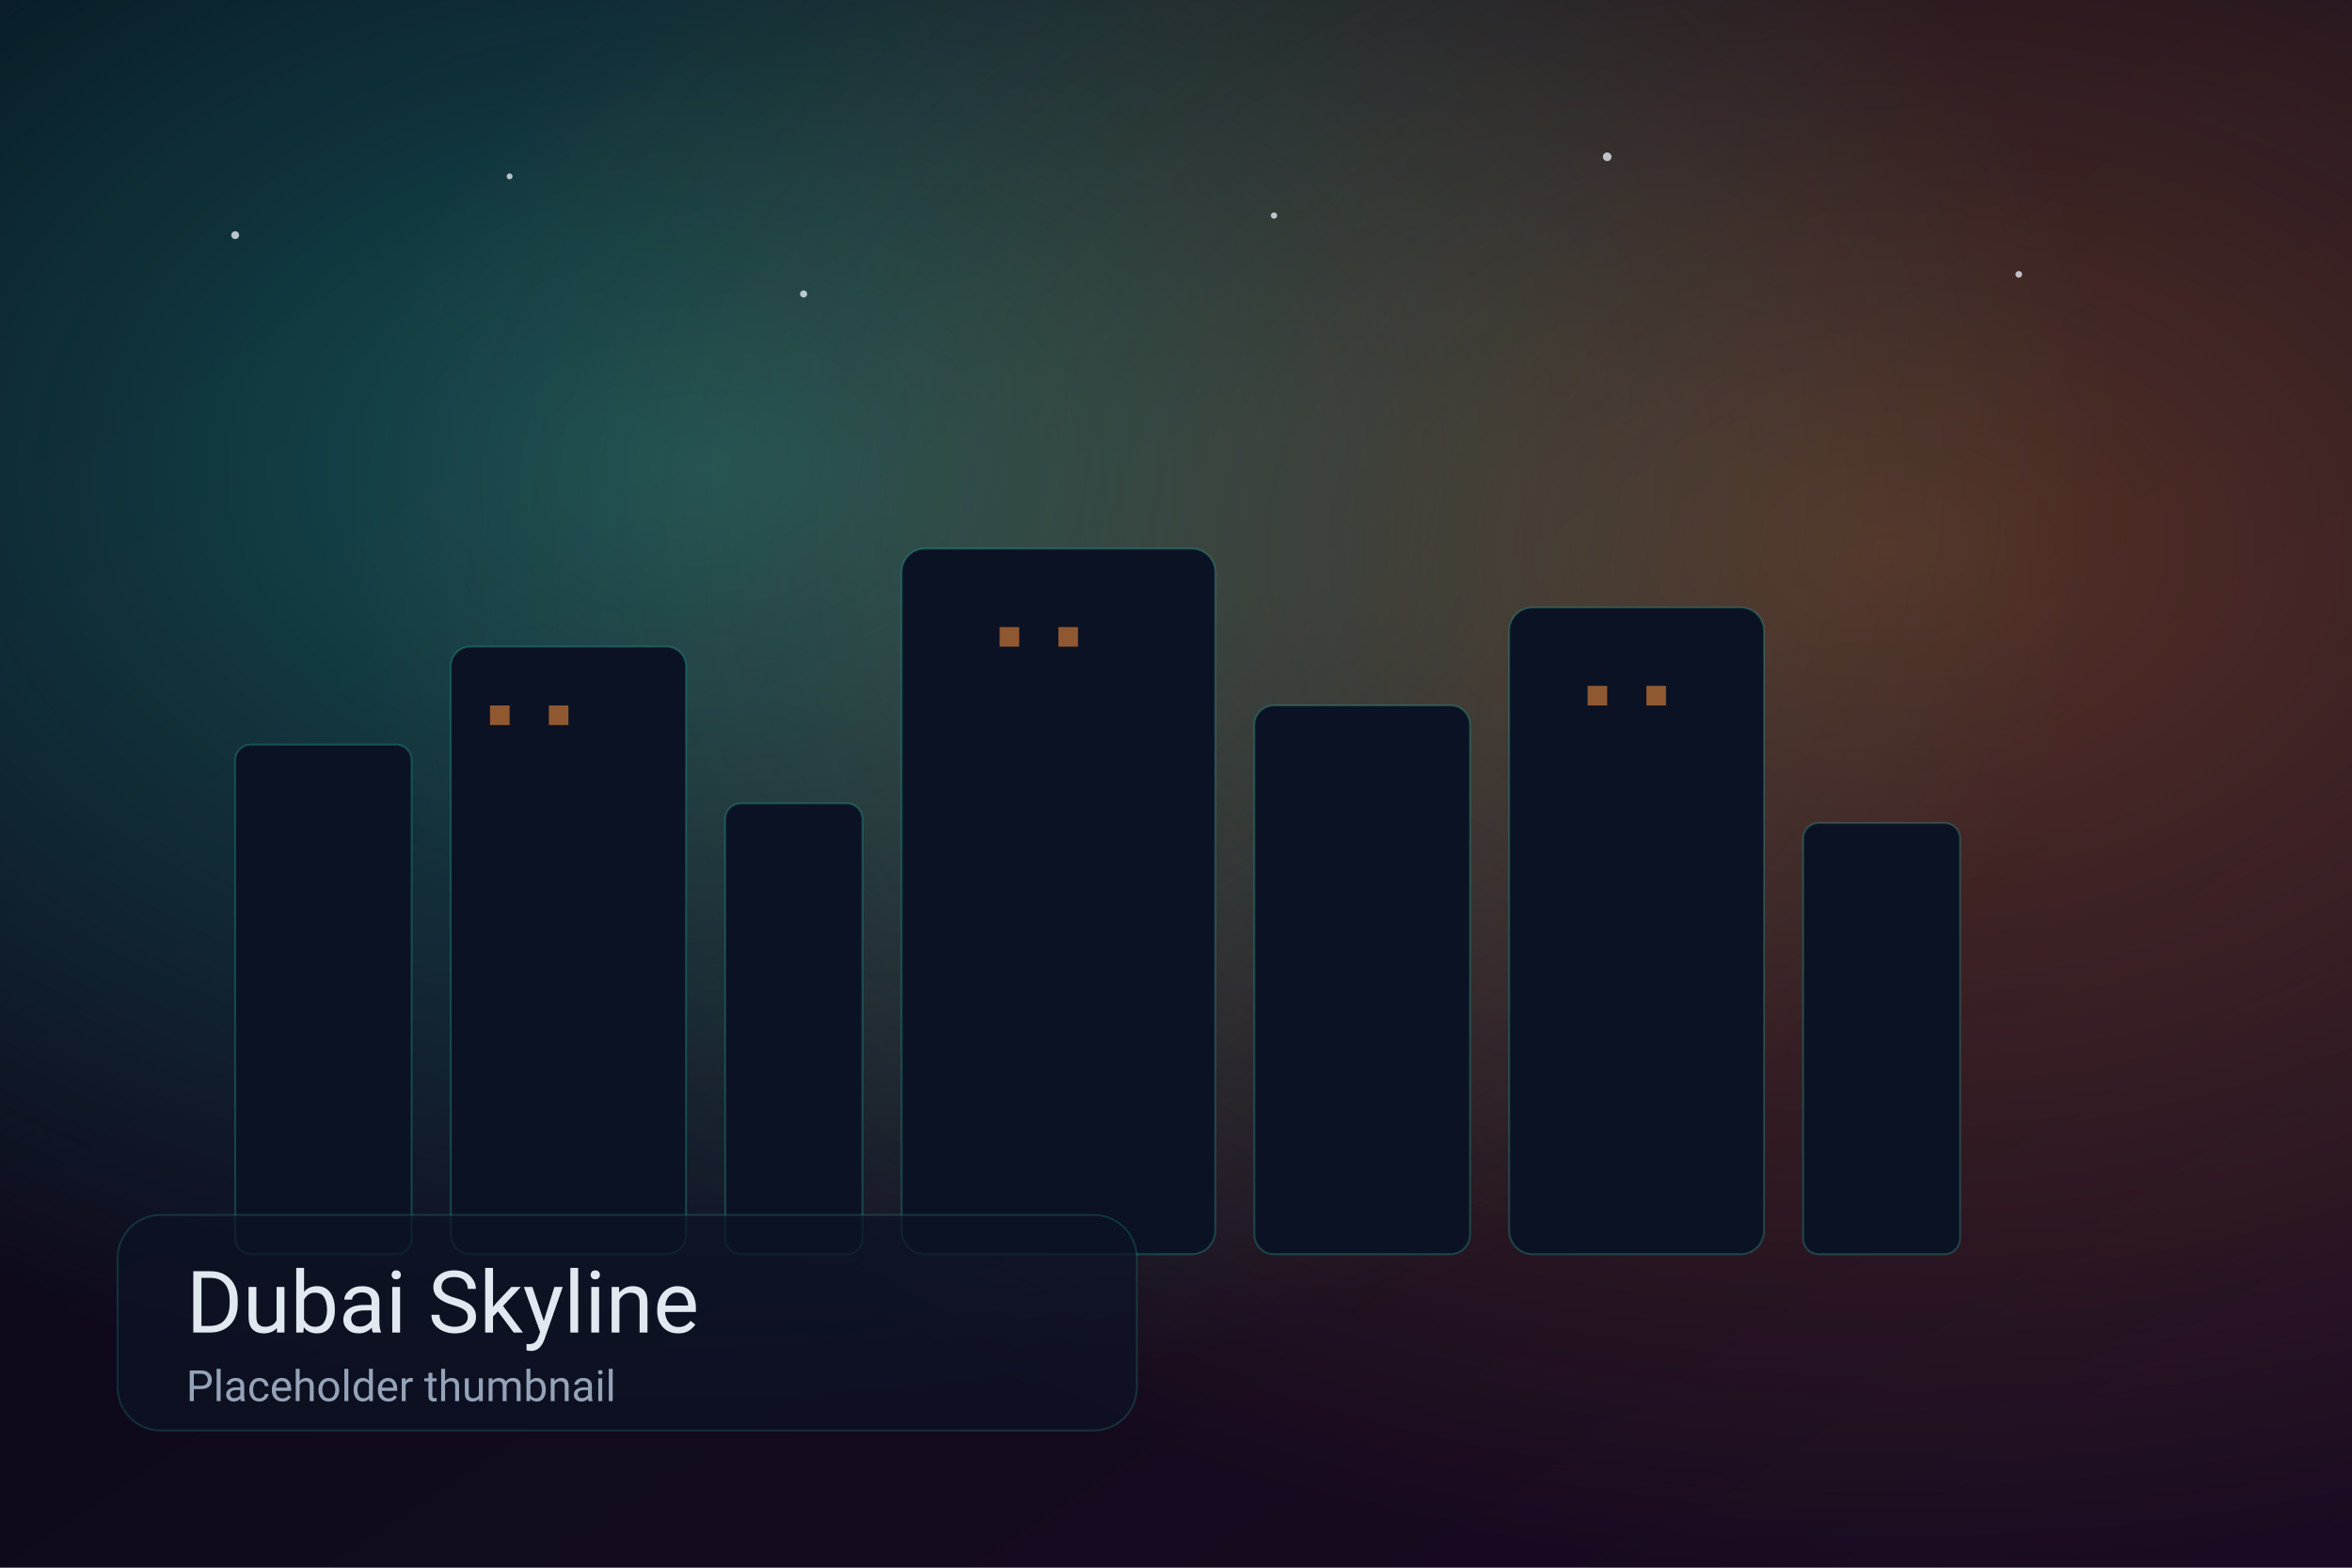
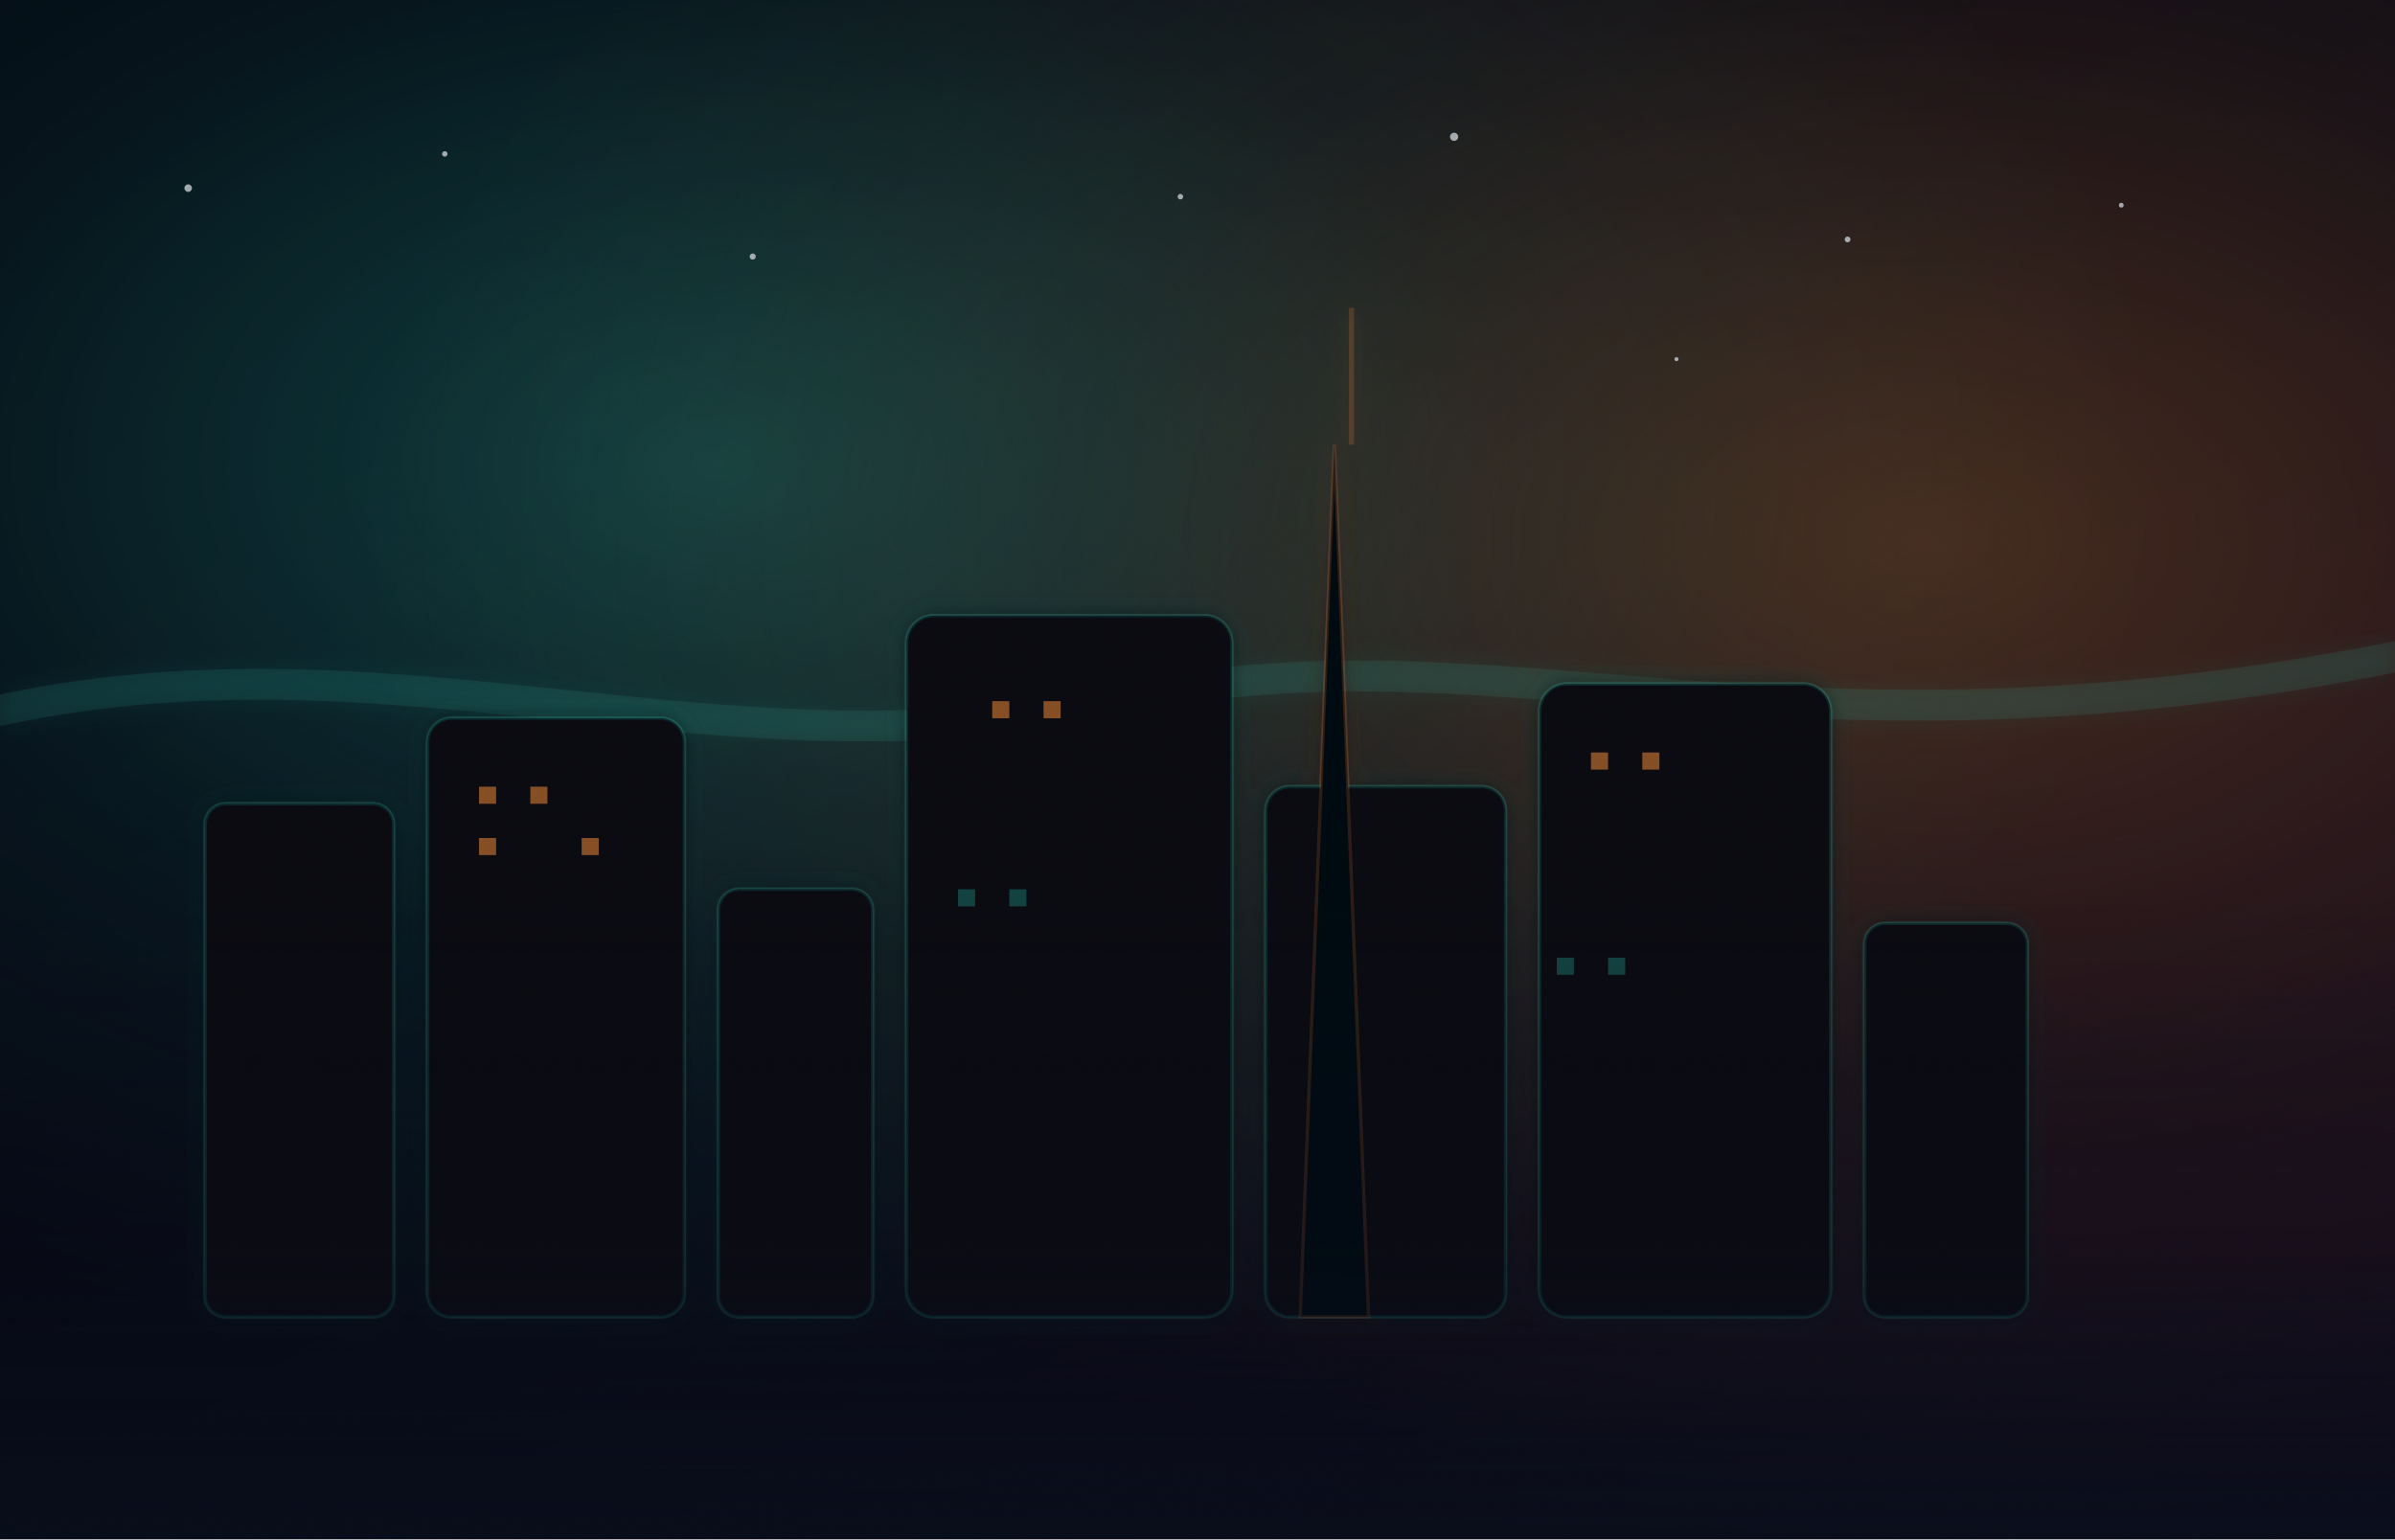
- <svg xmlns="http://www.w3.org/2000/svg" width="1200" height="800" viewBox="0 0 1200 800">
+ <svg xmlns="http://www.w3.org/2000/svg" width="1400" height="900" viewBox="0 0 1400 900">
  <defs>
-     <linearGradient id="bg" x1="0" y1="0" x2="1" y2="1">
-       <stop offset="0" stop-color="#050816" />
+     <linearGradient id="sky" x1="0" y1="0" x2="1" y2="1">
+       <stop offset="0" stop-color="#030712" />
+       <stop offset="0.55" stop-color="#090a1a" />
      <stop offset="1" stop-color="#1b0b22" />
    </linearGradient>
-     <radialGradient id="glowTeal" cx="30%" cy="30%" r="60%">
+     <radialGradient id="neonTeal" cx="30%" cy="30%" r="60%">
      <stop offset="0" stop-color="#2dd4bf" stop-opacity="0.35" />
+       <stop offset="0.55" stop-color="#2dd4bf" stop-opacity="0.10" />
      <stop offset="1" stop-color="#2dd4bf" stop-opacity="0" />
    </radialGradient>
-     <radialGradient id="glowOrange" cx="80%" cy="35%" r="65%">
-       <stop offset="0" stop-color="#fb923c" stop-opacity="0.28" />
+     <radialGradient id="neonOrange" cx="80%" cy="35%" r="65%">
+       <stop offset="0" stop-color="#fb923c" stop-opacity="0.32" />
+       <stop offset="0.55" stop-color="#fb923c" stop-opacity="0.10" />
      <stop offset="1" stop-color="#fb923c" stop-opacity="0" />
    </radialGradient>
+     <linearGradient id="haze" x1="0" y1="1" x2="0" y2="0">
+       <stop offset="0" stop-color="#0b1223" stop-opacity="0.85" />
+       <stop offset="0.45" stop-color="#0b1223" stop-opacity="0.25" />
+       <stop offset="1" stop-color="#0b1223" stop-opacity="0" />
+     </linearGradient>
+     <filter id="softGlow" x="-20%" y="-20%" width="140%" height="140%">
+       <feGaussianBlur stdDeviation="6" result="b" />
+       <feColorMatrix in="b" type="matrix" values="         1 0 0 0 0         0 1 0 0 0         0 0 1 0 0         0 0 0 .65 0" result="g" />
+       <feMerge>
+         <feMergeNode in="g" />
+         <feMergeNode in="SourceGraphic" />
+       </feMerge>
+     </filter>
+     <filter id="grain" x="-10%" y="-10%" width="120%" height="120%">
+       <feTurbulence type="fractalNoise" baseFrequency="0.9" numOctaves="2" stitchTiles="stitch" />
+       <feColorMatrix type="matrix" values="         0 0 0 0 0         0 0 0 0 0         0 0 0 0 0         0 0 0 .18 0" />
+     </filter>
  </defs>
-   <rect width="1200" height="800" fill="url(#bg)" />
-   <rect width="1200" height="800" fill="url(#glowTeal)" />
-   <rect width="1200" height="800" fill="url(#glowOrange)" />
-   <g fill="#e2e8f0" opacity="0.8">
-     <circle cx="120" cy="120" r="2" />
-     <circle cx="260" cy="90" r="1.5" />
-     <circle cx="410" cy="150" r="1.8" />
-     <circle cx="650" cy="110" r="1.6" />
-     <circle cx="820" cy="80" r="2.2" />
-     <circle cx="1030" cy="140" r="1.7" />
+   <rect width="1400" height="900" fill="url(#sky)" />
+   <rect width="1400" height="900" fill="url(#neonTeal)" />
+   <rect width="1400" height="900" fill="url(#neonOrange)" />
+   <g fill="#e2e8f0" opacity="0.9">
+     <circle cx="110" cy="110" r="2.2" />
+     <circle cx="260" cy="90" r="1.6" />
+     <circle cx="440" cy="150" r="1.8" />
+     <circle cx="690" cy="115" r="1.6" />
+     <circle cx="850" cy="80" r="2.4" />
+     <circle cx="1080" cy="140" r="1.7" />
+     <circle cx="1240" cy="120" r="1.4" />
+     <circle cx="980" cy="210" r="1.2" />
  </g>
-   <g fill="#0b1223" stroke="#2dd4bf" stroke-opacity="0.25">
-     <rect x="120" y="380" width="90" height="260" rx="8" />
-     <rect x="230" y="330" width="120" height="310" rx="10" />
-     <rect x="370" y="410" width="70" height="230" rx="8" />
-     <rect x="460" y="280" width="160" height="360" rx="12" />
-     <rect x="640" y="360" width="110" height="280" rx="10" />
-     <rect x="770" y="310" width="130" height="330" rx="12" />
-     <rect x="920" y="420" width="80" height="220" rx="8" />
+   <path d="M-20,420 C220,360 420,460 650,410 C880,360 1040,460 1420,380" fill="none" stroke="#2dd4bf" stroke-opacity="0.14" stroke-width="18" filter="url(#softGlow)" />
+   <g filter="url(#softGlow)">
+     <g fill="#070b16" stroke="#2dd4bf" stroke-opacity="0.18" stroke-width="2">
+       <rect x="120" y="470" width="110" height="300" rx="12" />
+       <rect x="250" y="420" width="150" height="350" rx="14" />
+       <rect x="420" y="520" width="90" height="250" rx="12" />
+       <rect x="530" y="360" width="190" height="410" rx="16" />
+       <rect x="740" y="460" width="140" height="310" rx="14" />
+       <rect x="900" y="400" width="170" height="370" rx="16" />
+       <rect x="1090" y="540" width="95" height="230" rx="12" />
+     </g>
+     <path d="M760,770 L780,260 L800,770 Z" fill="#060914" stroke="#fb923c" stroke-opacity="0.20" stroke-width="2" />
+     <path d="M790,260 L790,180" stroke="#fb923c" stroke-opacity="0.25" stroke-width="3" />
  </g>
-   <g fill="#fb923c" opacity="0.55">
-     <rect x="250" y="360" width="10" height="10" />
-     <rect x="280" y="360" width="10" height="10" />
-     <rect x="510" y="320" width="10" height="10" />
-     <rect x="540" y="320" width="10" height="10" />
-     <rect x="810" y="350" width="10" height="10" />
-     <rect x="840" y="350" width="10" height="10" />
+   <g opacity="0.65">
+     <g fill="#fb923c">
+       <rect x="280" y="460" width="10" height="10" />
+       <rect x="310" y="460" width="10" height="10" />
+       <rect x="280" y="490" width="10" height="10" />
+       <rect x="340" y="490" width="10" height="10" />
+       <rect x="580" y="410" width="10" height="10" />
+       <rect x="610" y="410" width="10" height="10" />
+       <rect x="930" y="440" width="10" height="10" />
+       <rect x="960" y="440" width="10" height="10" />
+     </g>
+     <g fill="#2dd4bf" opacity="0.55">
+       <rect x="560" y="520" width="10" height="10" />
+       <rect x="590" y="520" width="10" height="10" />
+       <rect x="910" y="560" width="10" height="10" />
+       <rect x="940" y="560" width="10" height="10" />
+     </g>
  </g>
-   <g>
-     <rect x="60" y="620" width="520" height="110" rx="22" fill="#0b1223" opacity="0.7" stroke="#2dd4bf" stroke-opacity="0.25" />
-     <text x="95" y="680" fill="#e2e8f0" font-size="44" font-family="system-ui, -apple-system, Segoe UI, Roboto">Dubai Skyline</text>
-     <text x="95" y="715" fill="#94a3b8" font-size="22" font-family="system-ui, -apple-system, Segoe UI, Roboto">Placeholder thumbnail</text>
-   </g>
+   <rect y="520" width="1400" height="380" fill="url(#haze)" />
+   <rect width="1400" height="900" fill="#000" opacity="0.18" />
+   <rect width="1400" height="900" filter="url(#grain)" opacity="0.35" />
</svg>
